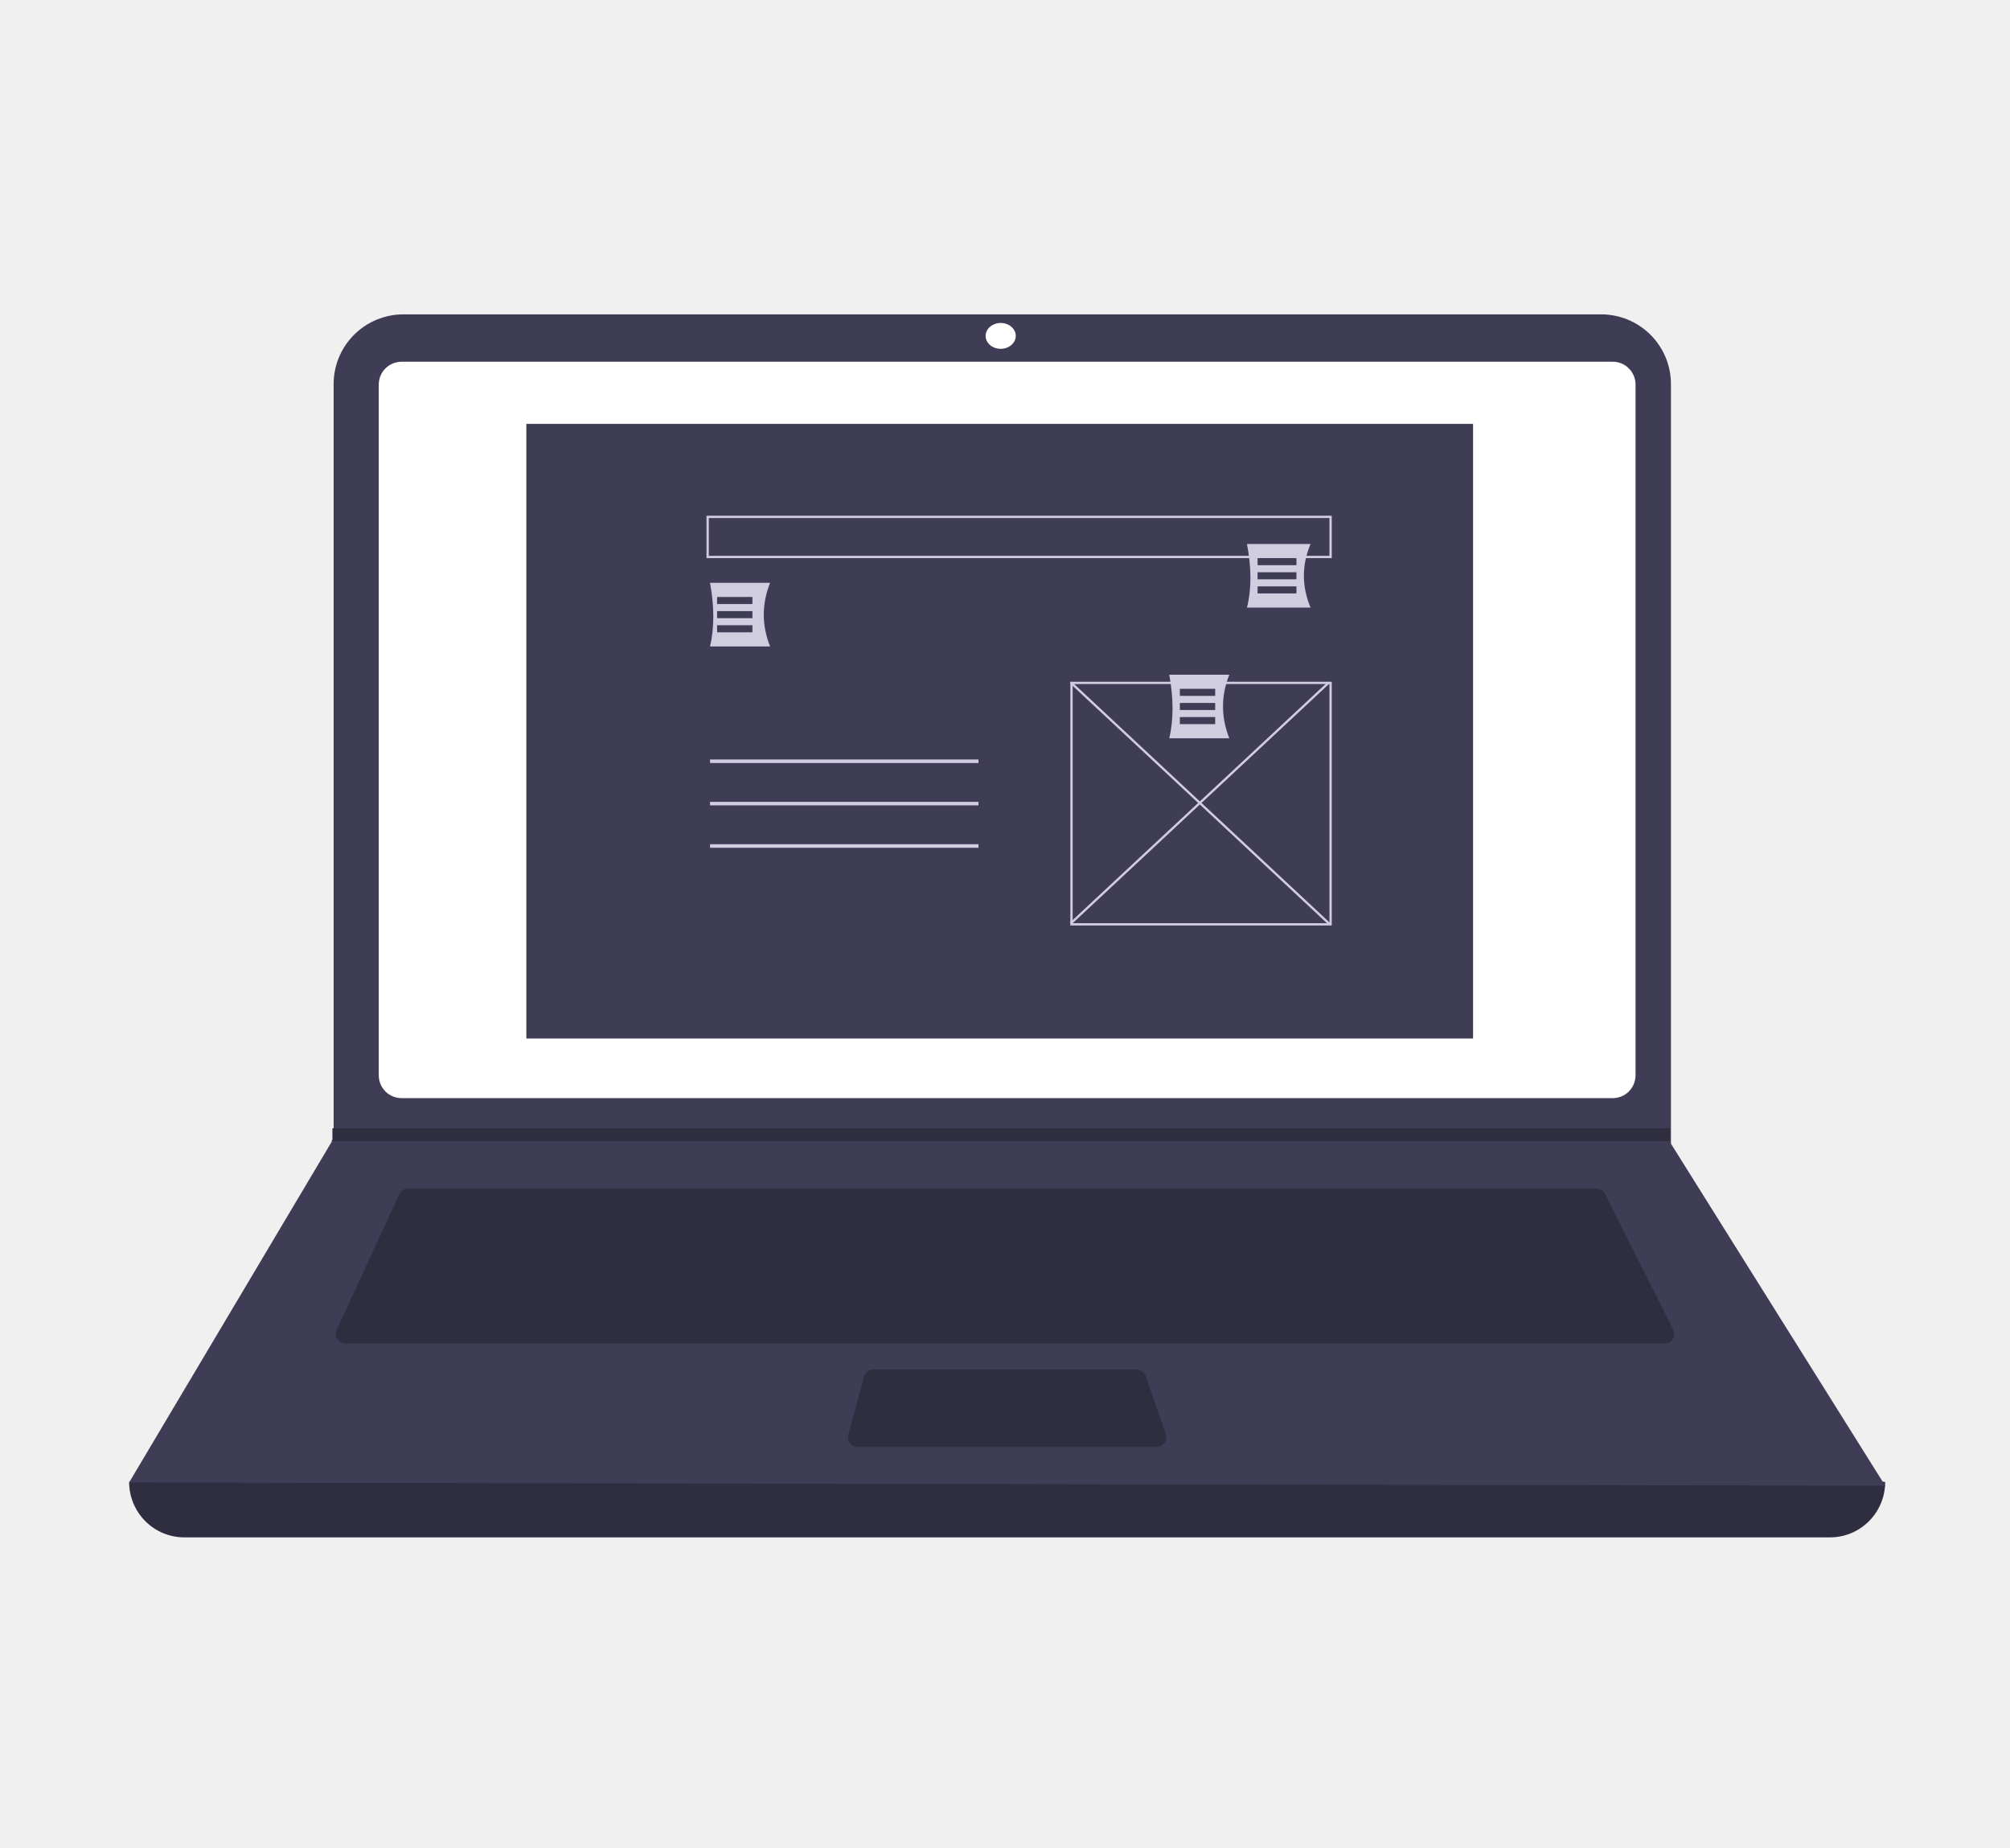
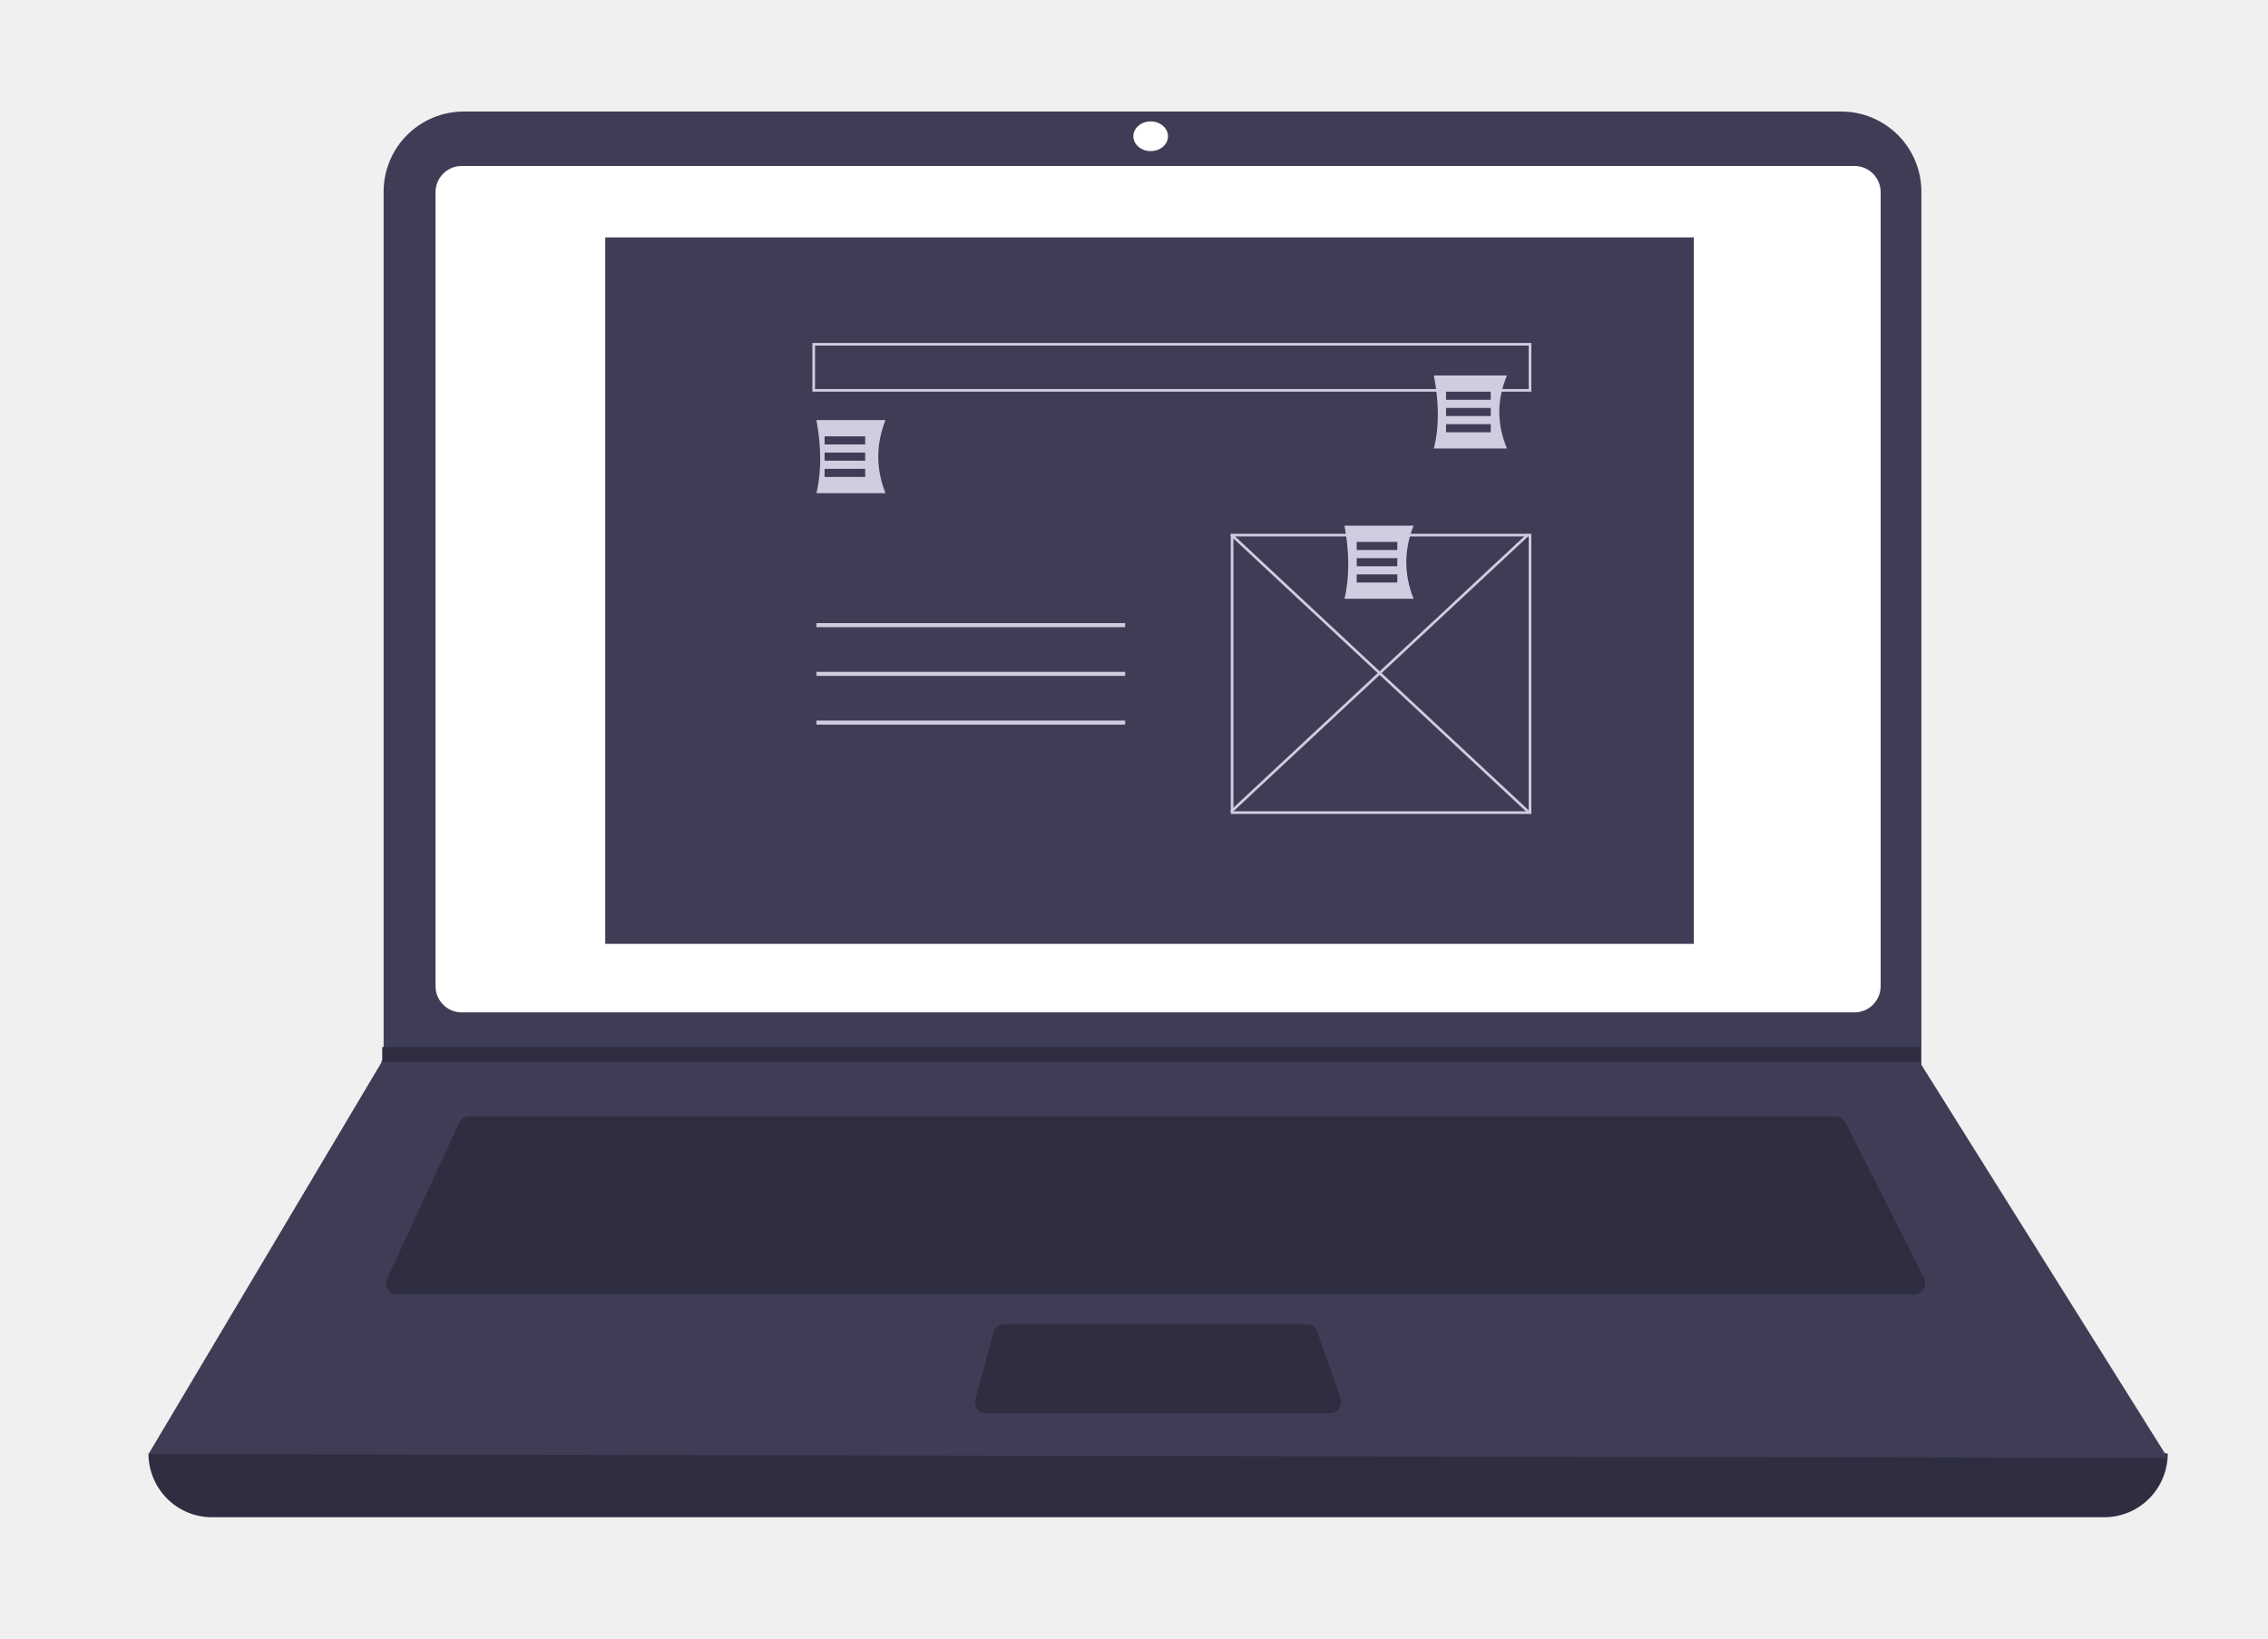
- <svg xmlns="http://www.w3.org/2000/svg" width="481" height="442" viewBox="0 0 481 442" fill="none">
-   <path d="M437.926 367.818H44.104C40.602 367.818 37.243 366.421 34.767 363.934C32.291 361.447 30.899 358.074 30.899 354.557V354.557C173.66 337.895 313.737 337.895 451.131 354.557C451.131 356.298 450.789 358.023 450.126 359.632C449.462 361.241 448.489 362.703 447.263 363.934C446.037 365.165 444.581 366.142 442.979 366.809C441.377 367.475 439.66 367.818 437.926 367.818Z" fill="#2F2E41" />
-   <path d="M451.131 355.455L30.899 354.678L79.603 272.779L79.836 272.391V91.895C79.836 89.704 80.267 87.534 81.106 85.51C81.945 83.486 83.174 81.647 84.725 80.098C86.275 78.549 88.115 77.32 90.14 76.482C92.166 75.643 94.336 75.212 96.528 75.212H383.171C385.363 75.212 387.534 75.643 389.56 76.482C391.585 77.32 393.425 78.549 394.975 80.098C396.525 81.647 397.755 83.486 398.594 85.51C399.433 87.534 399.864 89.704 399.864 91.895V273.633L451.131 355.455Z" fill="#3F3D56" />
-   <path d="M96.078 86.546C94.635 86.547 93.253 87.123 92.233 88.146C91.213 89.169 90.639 90.556 90.638 92.002V257.27C90.639 258.717 91.213 260.104 92.233 261.127C93.253 262.15 94.635 262.726 96.078 262.727H385.951C387.394 262.726 388.776 262.15 389.796 261.127C390.816 260.104 391.39 258.717 391.391 257.27V92.002C391.39 90.556 390.816 89.169 389.796 88.146C388.776 87.123 387.394 86.547 385.951 86.546H96.078Z" fill="white" />
-   <path d="M97.679 284.364C97.234 284.364 96.798 284.492 96.423 284.731C96.047 284.97 95.749 285.311 95.562 285.713L80.551 318.167C80.388 318.521 80.316 318.909 80.344 319.297C80.371 319.685 80.495 320.06 80.706 320.387C80.917 320.714 81.207 320.984 81.55 321.17C81.893 321.357 82.278 321.455 82.669 321.455H398.331C398.728 321.455 399.119 321.354 399.466 321.161C399.813 320.969 400.104 320.691 400.313 320.355C400.522 320.019 400.641 319.635 400.659 319.24C400.677 318.846 400.593 318.453 400.415 318.1L384.099 285.645C383.907 285.259 383.609 284.935 383.241 284.708C382.873 284.482 382.448 284.362 382.015 284.364H97.679Z" fill="#2F2E41" />
-   <path d="M239.47 83.454C241.461 83.454 243.075 82.071 243.075 80.364C243.075 78.657 241.461 77.273 239.47 77.273C237.479 77.273 235.865 78.657 235.865 80.364C235.865 82.071 237.479 83.454 239.47 83.454Z" fill="white" />
-   <path d="M208.998 327.636C208.486 327.637 207.989 327.805 207.582 328.115C207.176 328.425 206.883 328.86 206.749 329.352L202.986 343.261C202.893 343.604 202.881 343.965 202.951 344.314C203.02 344.663 203.169 344.991 203.387 345.274C203.604 345.556 203.884 345.785 204.205 345.942C204.525 346.1 204.878 346.182 205.235 346.182H276.796C277.167 346.182 277.533 346.093 277.863 345.924C278.193 345.755 278.478 345.509 278.693 345.208C278.908 344.907 279.048 344.559 279.101 344.193C279.154 343.827 279.118 343.454 278.996 343.105L274.159 329.196C274 328.741 273.703 328.346 273.308 328.066C272.914 327.787 272.442 327.637 271.957 327.636H208.998Z" fill="#2F2E41" />
-   <path d="M399.632 269.939V273.03H79.309L79.549 272.644V269.939H399.632Z" fill="#2F2E41" />
-   <path d="M352.508 101.415H125.956V248.467H352.508V101.415Z" fill="#3F3D56" />
-   <path d="M318.694 221.423H256.139V163.109H318.694V221.423ZM256.69 220.872H318.143V163.659H256.69V220.872Z" fill="#D0CDE1" />
-   <path d="M256.397 163.057L256.021 163.459L317.851 221.151L318.226 220.749L256.397 163.057Z" fill="#D0CDE1" />
-   <path d="M317.853 163.058L256.021 220.748L256.397 221.15L318.228 163.46L317.853 163.058Z" fill="#D0CDE1" />
-   <path d="M234.16 181.702H169.914V182.547H234.16V181.702Z" fill="#D0CDE1" />
-   <path d="M234.16 191.843H169.914V192.688H234.16V191.843Z" fill="#D0CDE1" />
-   <path d="M234.16 201.985H169.914V202.83H234.16V201.985Z" fill="#D0CDE1" />
-   <path d="M318.694 133.53H169.068V123.388H318.694V133.53ZM169.62 132.981H318.142V123.936H169.62V132.981Z" fill="#D0CDE1" />
-   <path d="M184.285 154.658H169.914C171.023 149.932 170.89 144.82 169.914 139.445H184.285C182.273 144.516 182.273 149.587 184.285 154.658Z" fill="#D0CDE1" />
-   <path d="M180.058 142.826H171.604V144.516H180.058V142.826Z" fill="#3F3D56" />
-   <path d="M180.058 146.206H171.604V147.897H180.058V146.206Z" fill="#3F3D56" />
-   <path d="M180.058 149.587H171.604V151.277H180.058V149.587Z" fill="#3F3D56" />
-   <path d="M294.179 176.631H279.809C280.918 171.905 280.784 166.793 279.809 161.419H294.179C292.168 166.489 292.168 171.56 294.179 176.631Z" fill="#D0CDE1" />
-   <path d="M290.798 164.799H282.345V166.49H290.798V164.799Z" fill="#3F3D56" />
-   <path d="M290.798 168.18H282.345V169.87H290.798V168.18Z" fill="#3F3D56" />
-   <path d="M290.798 171.56H282.345V173.25H290.798V171.56Z" fill="#3F3D56" />
-   <path d="M313.622 145.361H298.406C299.581 140.636 299.439 135.523 298.406 130.149H313.622C311.492 135.22 311.492 140.291 313.622 145.361Z" fill="#D0CDE1" />
-   <path d="M310.241 133.53H300.942V135.22H310.241V133.53Z" fill="#3F3D56" />
-   <path d="M310.241 136.91H300.942V138.6H310.241V136.91Z" fill="#3F3D56" />
-   <path d="M310.241 140.291H300.942V141.981H310.241V140.291Z" fill="#3F3D56" />
+ <svg xmlns="http://www.w3.org/2000/svg" width="472" height="341" viewBox="0 0 472 341" fill="none">
+   <path d="M437.926 315.818H44.104C40.602 315.818 37.243 314.421 34.767 311.934C32.291 309.447 30.899 306.074 30.899 302.557C173.66 285.895 313.737 285.895 451.131 302.557C451.131 304.298 450.789 306.023 450.126 307.632C449.462 309.241 448.489 310.703 447.263 311.934C446.037 313.165 444.581 314.142 442.979 314.809C441.377 315.475 439.66 315.818 437.926 315.818Z" fill="#2F2E41" />
+   <path d="M451.131 303.455L30.899 302.678L79.603 220.779L79.836 220.391V39.895C79.836 37.704 80.267 35.534 81.106 33.51C81.945 31.486 83.174 29.647 84.725 28.098C86.275 26.549 88.115 25.32 90.14 24.482C92.166 23.643 94.336 23.212 96.528 23.212H383.171C385.363 23.212 387.534 23.643 389.56 24.482C391.585 25.32 393.425 26.549 394.975 28.098C396.525 29.647 397.755 31.486 398.594 33.51C399.433 35.534 399.864 37.704 399.864 39.895V221.633L451.131 303.455Z" fill="#3F3D56" />
+   <path d="M96.078 34.545C94.635 34.547 93.253 35.123 92.233 36.146C91.213 37.169 90.639 38.556 90.638 40.002V205.27C90.639 206.717 91.213 208.104 92.233 209.127C93.253 210.15 94.635 210.726 96.078 210.727H385.951C387.394 210.726 388.776 210.15 389.796 209.127C390.816 208.104 391.39 206.717 391.391 205.27V40.002C391.39 38.556 390.816 37.169 389.796 36.146C388.776 35.123 387.394 34.547 385.951 34.545H96.078Z" fill="white" />
+   <path d="M97.679 232.364C97.234 232.364 96.798 232.492 96.423 232.731C96.047 232.97 95.749 233.311 95.562 233.713L80.551 266.167C80.388 266.521 80.316 266.909 80.344 267.297C80.371 267.685 80.495 268.06 80.706 268.387C80.917 268.714 81.207 268.984 81.55 269.17C81.893 269.357 82.278 269.455 82.669 269.455H398.331C398.728 269.455 399.119 269.354 399.466 269.161C399.813 268.969 400.104 268.691 400.313 268.355C400.522 268.019 400.641 267.635 400.659 267.24C400.677 266.846 400.593 266.453 400.415 266.1L384.099 233.645C383.907 233.259 383.609 232.935 383.241 232.708C382.873 232.482 382.448 232.362 382.015 232.364H97.679Z" fill="#2F2E41" />
+   <path d="M239.47 31.454C241.461 31.454 243.075 30.071 243.075 28.364C243.075 26.657 241.461 25.273 239.47 25.273C237.479 25.273 235.865 26.657 235.865 28.364C235.865 30.071 237.479 31.454 239.47 31.454Z" fill="white" />
+   <path d="M208.998 275.636C208.486 275.637 207.989 275.805 207.582 276.115C207.176 276.425 206.883 276.86 206.749 277.352L202.986 291.261C202.893 291.604 202.881 291.965 202.951 292.314C203.02 292.663 203.169 292.991 203.387 293.274C203.604 293.556 203.884 293.785 204.205 293.942C204.525 294.1 204.878 294.182 205.235 294.182H276.796C277.167 294.182 277.533 294.093 277.863 293.924C278.193 293.755 278.478 293.509 278.693 293.208C278.908 292.907 279.048 292.559 279.101 292.193C279.154 291.827 279.118 291.454 278.996 291.105L274.159 277.196C274 276.741 273.703 276.346 273.308 276.066C272.914 275.787 272.442 275.637 271.957 275.636H208.998Z" fill="#2F2E41" />
+   <path d="M399.632 217.939V221.03H79.309L79.549 220.644V217.939H399.632Z" fill="#2F2E41" />
+   <path d="M352.508 49.415H125.956V196.467H352.508V49.415Z" fill="#3F3D56" />
+   <path d="M318.694 169.423H256.139V111.109H318.694V169.423ZM256.69 168.872H318.143V111.659H256.69V168.872Z" fill="#D0CDE1" />
+   <path d="M256.397 111.057L256.021 111.459L317.851 169.151L318.226 168.749L256.397 111.057Z" fill="#D0CDE1" />
+   <path d="M317.853 111.058L256.021 168.748L256.397 169.15L318.228 111.46L317.853 111.058Z" fill="#D0CDE1" />
+   <path d="M234.16 129.702H169.914V130.547H234.16V129.702Z" fill="#D0CDE1" />
+   <path d="M234.16 139.843H169.914V140.688H234.16V139.843Z" fill="#D0CDE1" />
+   <path d="M234.16 149.985H169.914V150.83H234.16V149.985Z" fill="#D0CDE1" />
+   <path d="M318.694 81.53H169.068V71.388H318.694V81.53ZM169.62 80.981H318.142V71.936H169.62V80.981Z" fill="#D0CDE1" />
+   <path d="M184.285 102.658H169.914C171.023 97.932 170.89 92.82 169.914 87.445H184.285C182.273 92.516 182.273 97.587 184.285 102.658Z" fill="#D0CDE1" />
+   <path d="M180.058 90.826H171.604V92.516H180.058V90.826Z" fill="#3F3D56" />
+   <path d="M180.058 94.206H171.604V95.897H180.058V94.206Z" fill="#3F3D56" />
+   <path d="M180.058 97.587H171.604V99.277H180.058V97.587Z" fill="#3F3D56" />
+   <path d="M294.179 124.631H279.809C280.918 119.905 280.784 114.793 279.809 109.419H294.179C292.168 114.489 292.168 119.56 294.179 124.631Z" fill="#D0CDE1" />
+   <path d="M290.798 112.799H282.345V114.49H290.798V112.799Z" fill="#3F3D56" />
+   <path d="M290.798 116.18H282.345V117.87H290.798V116.18Z" fill="#3F3D56" />
+   <path d="M290.798 119.56H282.345V121.25H290.798V119.56Z" fill="#3F3D56" />
+   <path d="M313.622 93.361H298.406C299.581 88.636 299.439 83.523 298.406 78.149H313.622C311.492 83.22 311.492 88.291 313.622 93.361Z" fill="#D0CDE1" />
+   <path d="M310.241 81.53H300.942V83.22H310.241V81.53Z" fill="#3F3D56" />
+   <path d="M310.241 84.91H300.942V86.6H310.241V84.91Z" fill="#3F3D56" />
+   <path d="M310.241 88.291H300.942V89.981H310.241V88.291Z" fill="#3F3D56" />
</svg>
